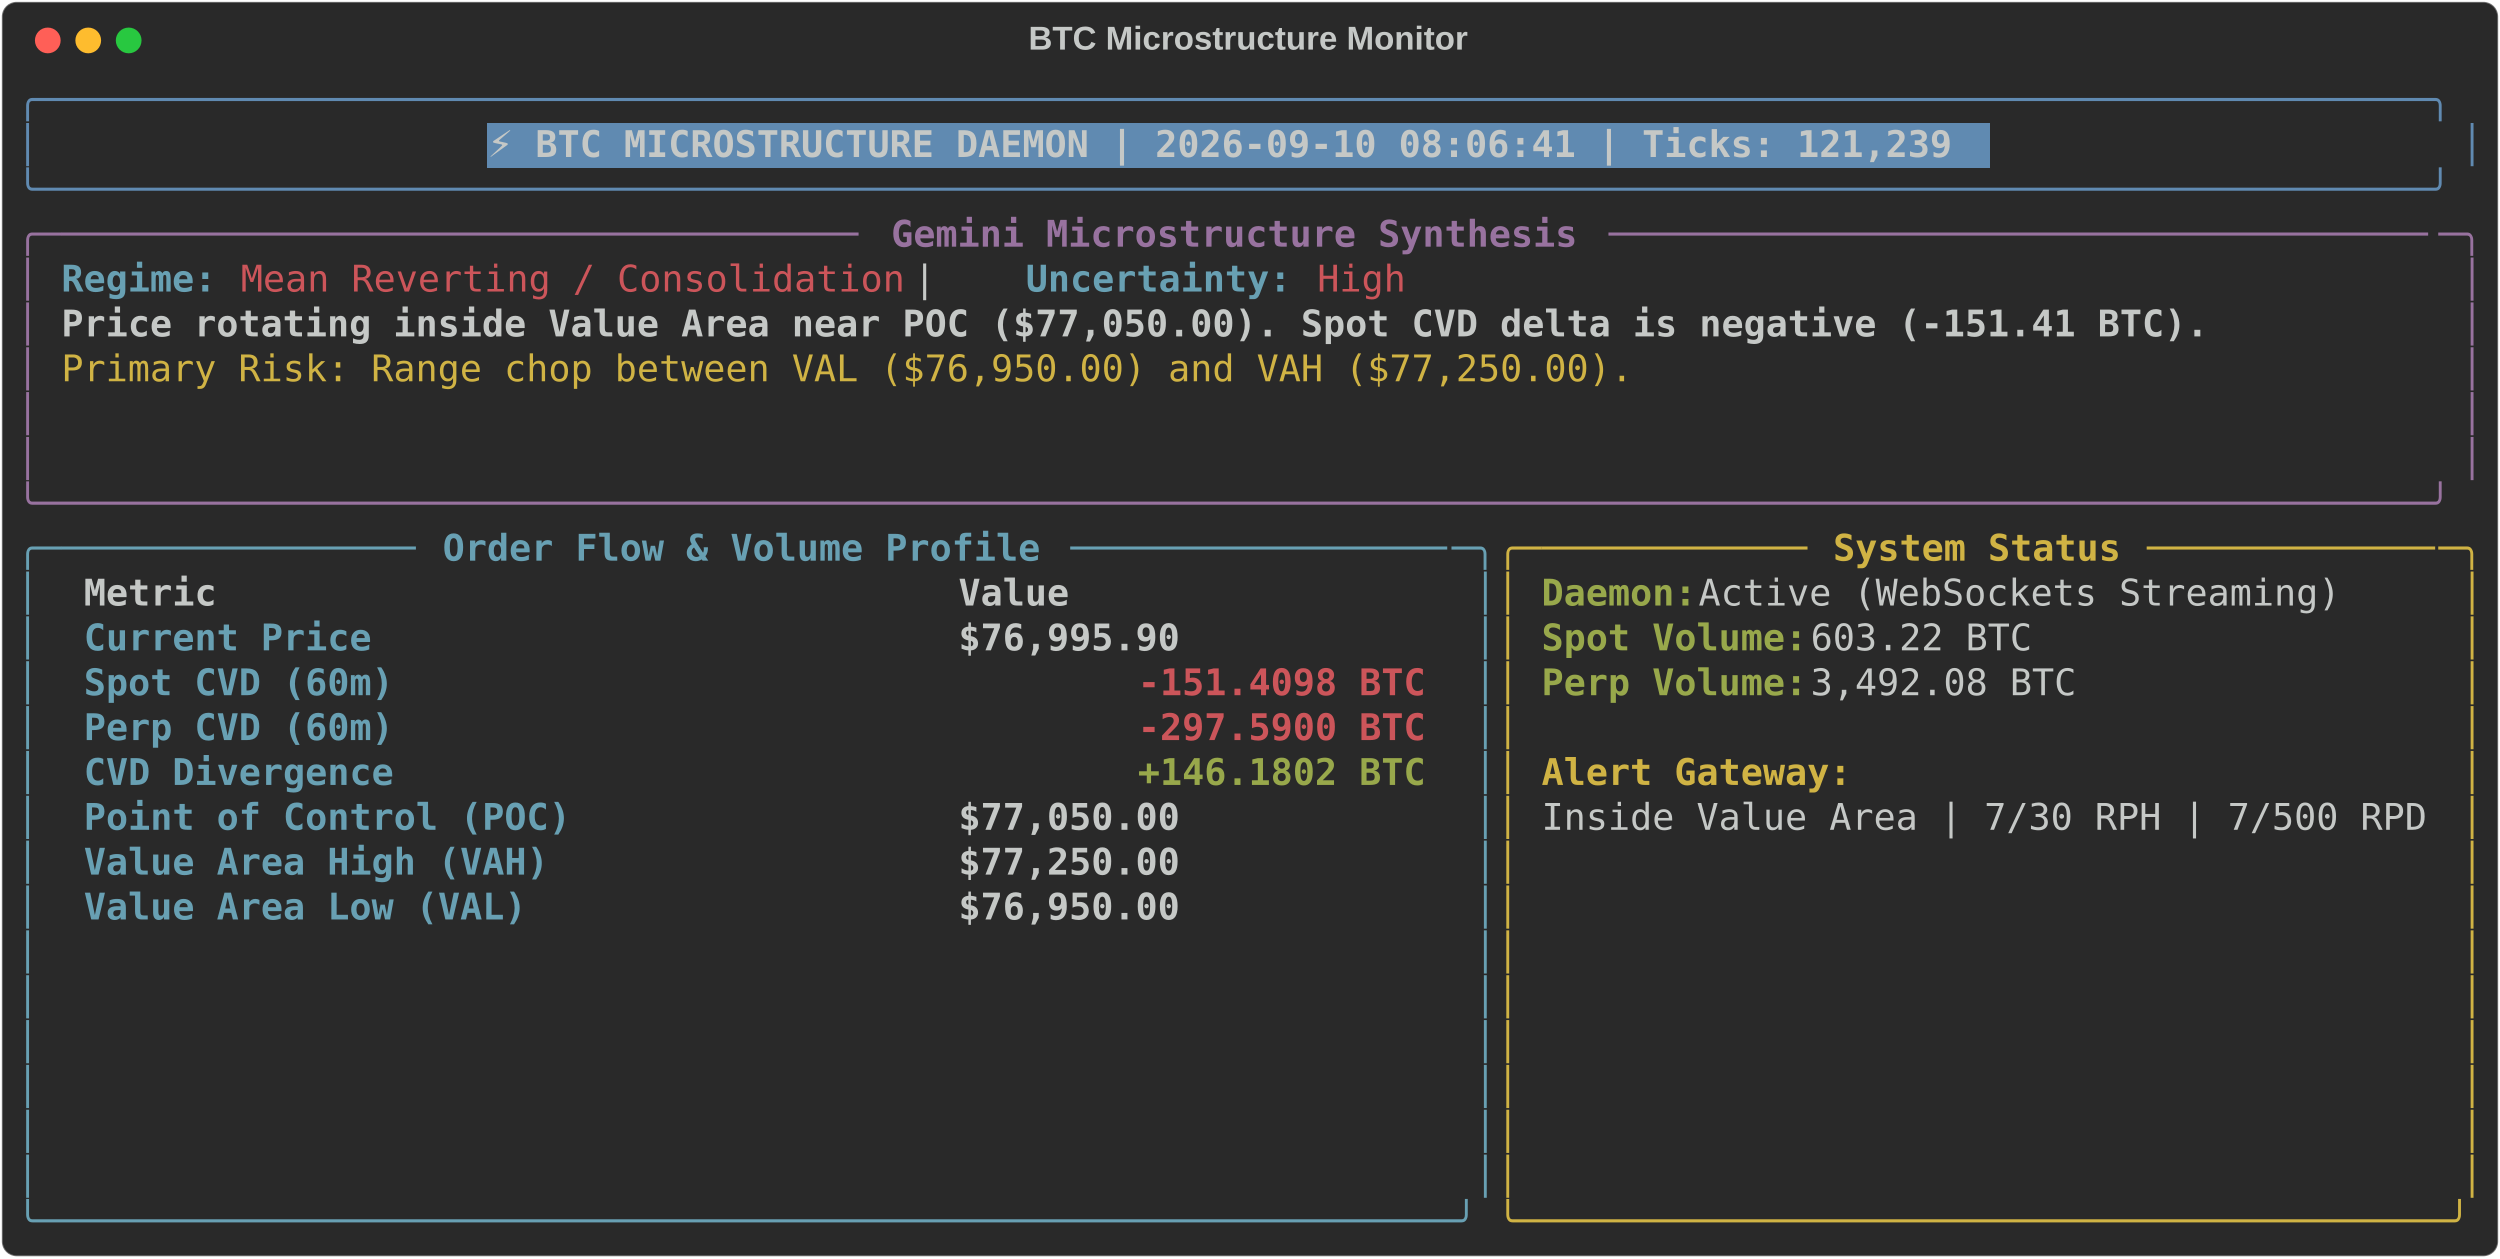
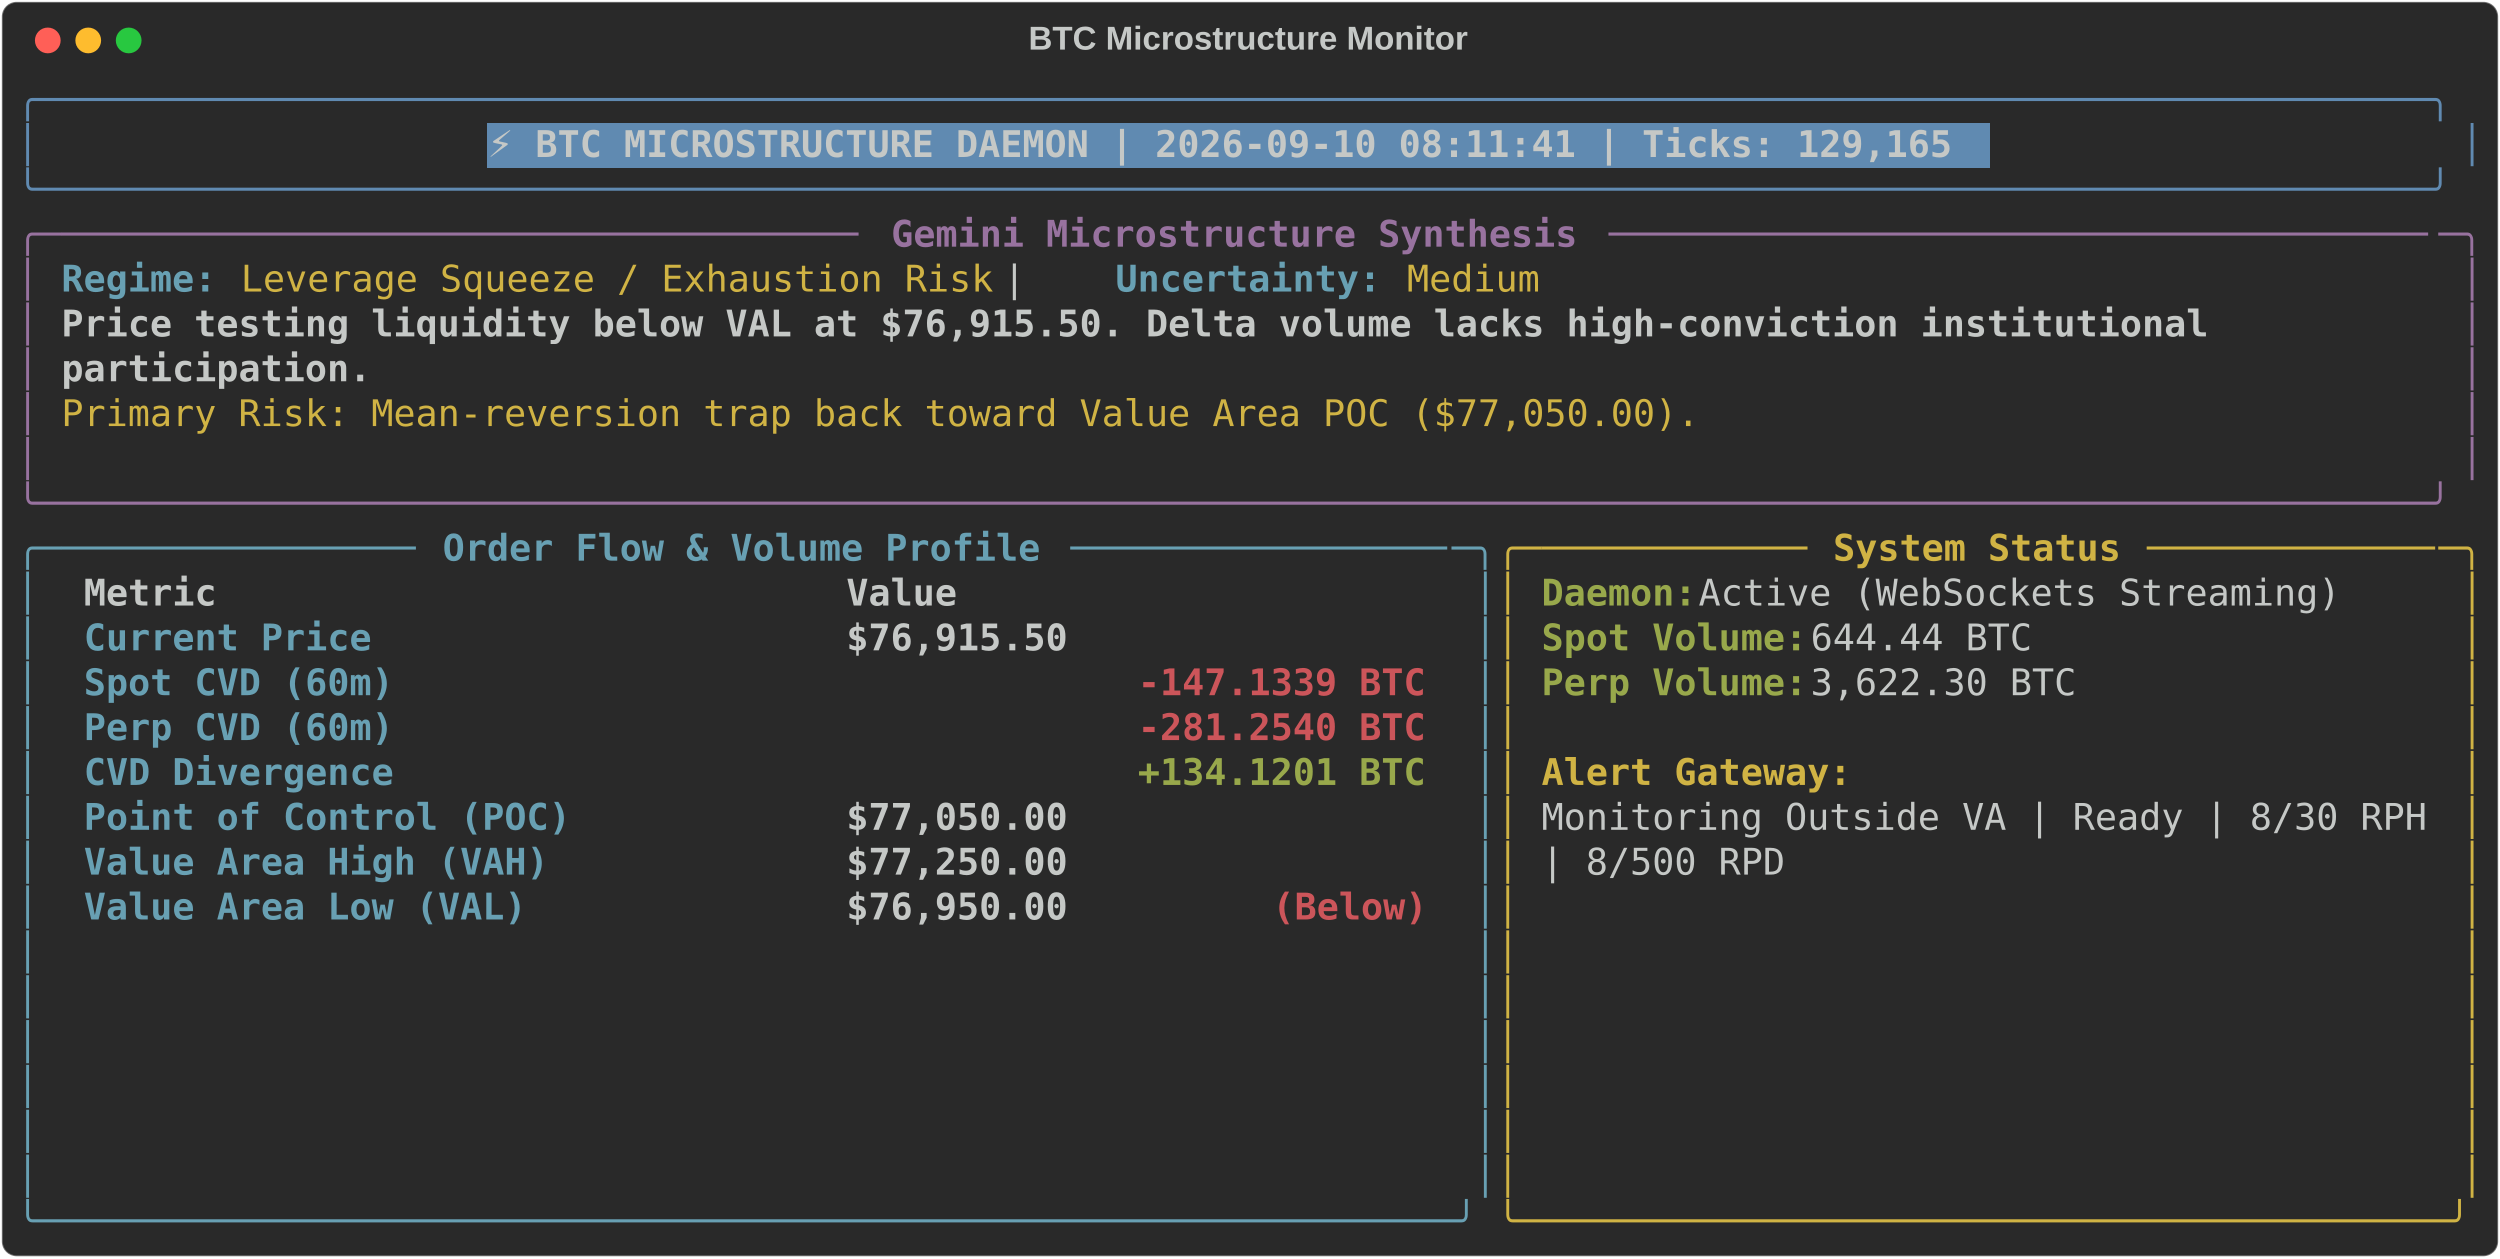
<svg xmlns="http://www.w3.org/2000/svg" class="rich-terminal" viewBox="0 0 1360 684.4">
  <style>

    @font-face {
        font-family: "Fira Code";
        src: local("FiraCode-Regular"),
                url("https://cdnjs.cloudflare.com/ajax/libs/firacode/6.2.0/woff2/FiraCode-Regular.woff2") format("woff2"),
                url("https://cdnjs.cloudflare.com/ajax/libs/firacode/6.2.0/woff/FiraCode-Regular.woff") format("woff");
        font-style: normal;
        font-weight: 400;
    }
    @font-face {
        font-family: "Fira Code";
        src: local("FiraCode-Bold"),
                url("https://cdnjs.cloudflare.com/ajax/libs/firacode/6.2.0/woff2/FiraCode-Bold.woff2") format("woff2"),
                url("https://cdnjs.cloudflare.com/ajax/libs/firacode/6.2.0/woff/FiraCode-Bold.woff") format("woff");
        font-style: bold;
        font-weight: 700;
    }

-     .terminal-1283868426-matrix {
+     .terminal-4212954812-matrix {
        font-family: Fira Code, monospace;
        font-size: 20px;
        line-height: 24.4px;
        font-variant-east-asian: full-width;
    }

-     .terminal-1283868426-title {
+     .terminal-4212954812-title {
        font-size: 18px;
        font-weight: bold;
        font-family: arial;
    }

-     .terminal-1283868426-r1 { fill: #608ab1 }
- .terminal-1283868426-r2 { fill: #c5c8c6 }
- .terminal-1283868426-r3 { fill: #c5c8c6;font-weight: bold }
- .terminal-1283868426-r4 { fill: #98729f }
- .terminal-1283868426-r5 { fill: #98729f;font-weight: bold }
- .terminal-1283868426-r6 { fill: #68a0b3;font-weight: bold }
- .terminal-1283868426-r7 { fill: #cc555a }
- .terminal-1283868426-r8 { fill: #d0b344 }
- .terminal-1283868426-r9 { fill: #68a0b3 }
- .terminal-1283868426-r10 { fill: #d0b344;font-weight: bold }
- .terminal-1283868426-r11 { fill: #98a84b;font-weight: bold }
- .terminal-1283868426-r12 { fill: #cc555a;font-weight: bold }
+     .terminal-4212954812-r1 { fill: #608ab1 }
+ .terminal-4212954812-r2 { fill: #c5c8c6 }
+ .terminal-4212954812-r3 { fill: #c5c8c6;font-weight: bold }
+ .terminal-4212954812-r4 { fill: #98729f }
+ .terminal-4212954812-r5 { fill: #98729f;font-weight: bold }
+ .terminal-4212954812-r6 { fill: #68a0b3;font-weight: bold }
+ .terminal-4212954812-r7 { fill: #d0b344 }
+ .terminal-4212954812-r8 { fill: #68a0b3 }
+ .terminal-4212954812-r9 { fill: #d0b344;font-weight: bold }
+ .terminal-4212954812-r10 { fill: #98a84b;font-weight: bold }
+ .terminal-4212954812-r11 { fill: #cc555a;font-weight: bold }
    </style>
  <defs>
-     <clipPath id="terminal-1283868426-clip-terminal">
+     <clipPath id="terminal-4212954812-clip-terminal">
      <rect x="0" y="0" width="1341.0" height="633.4" />
    </clipPath>
-     <clipPath id="terminal-1283868426-line-0">
+     <clipPath id="terminal-4212954812-line-0">
      <rect x="0" y="1.5" width="1342" height="24.65" />
    </clipPath>
-     <clipPath id="terminal-1283868426-line-1">
+     <clipPath id="terminal-4212954812-line-1">
      <rect x="0" y="25.9" width="1342" height="24.65" />
    </clipPath>
-     <clipPath id="terminal-1283868426-line-2">
+     <clipPath id="terminal-4212954812-line-2">
      <rect x="0" y="50.3" width="1342" height="24.65" />
    </clipPath>
-     <clipPath id="terminal-1283868426-line-3">
+     <clipPath id="terminal-4212954812-line-3">
      <rect x="0" y="74.7" width="1342" height="24.65" />
    </clipPath>
-     <clipPath id="terminal-1283868426-line-4">
+     <clipPath id="terminal-4212954812-line-4">
      <rect x="0" y="99.1" width="1342" height="24.65" />
    </clipPath>
-     <clipPath id="terminal-1283868426-line-5">
+     <clipPath id="terminal-4212954812-line-5">
      <rect x="0" y="123.5" width="1342" height="24.65" />
    </clipPath>
-     <clipPath id="terminal-1283868426-line-6">
+     <clipPath id="terminal-4212954812-line-6">
      <rect x="0" y="147.9" width="1342" height="24.65" />
    </clipPath>
-     <clipPath id="terminal-1283868426-line-7">
+     <clipPath id="terminal-4212954812-line-7">
      <rect x="0" y="172.3" width="1342" height="24.65" />
    </clipPath>
-     <clipPath id="terminal-1283868426-line-8">
+     <clipPath id="terminal-4212954812-line-8">
      <rect x="0" y="196.7" width="1342" height="24.65" />
    </clipPath>
-     <clipPath id="terminal-1283868426-line-9">
+     <clipPath id="terminal-4212954812-line-9">
      <rect x="0" y="221.1" width="1342" height="24.65" />
    </clipPath>
-     <clipPath id="terminal-1283868426-line-10">
+     <clipPath id="terminal-4212954812-line-10">
      <rect x="0" y="245.5" width="1342" height="24.65" />
    </clipPath>
-     <clipPath id="terminal-1283868426-line-11">
+     <clipPath id="terminal-4212954812-line-11">
      <rect x="0" y="269.9" width="1342" height="24.65" />
    </clipPath>
-     <clipPath id="terminal-1283868426-line-12">
+     <clipPath id="terminal-4212954812-line-12">
      <rect x="0" y="294.3" width="1342" height="24.65" />
    </clipPath>
-     <clipPath id="terminal-1283868426-line-13">
+     <clipPath id="terminal-4212954812-line-13">
      <rect x="0" y="318.7" width="1342" height="24.65" />
    </clipPath>
-     <clipPath id="terminal-1283868426-line-14">
+     <clipPath id="terminal-4212954812-line-14">
      <rect x="0" y="343.1" width="1342" height="24.65" />
    </clipPath>
-     <clipPath id="terminal-1283868426-line-15">
+     <clipPath id="terminal-4212954812-line-15">
      <rect x="0" y="367.5" width="1342" height="24.65" />
    </clipPath>
-     <clipPath id="terminal-1283868426-line-16">
+     <clipPath id="terminal-4212954812-line-16">
      <rect x="0" y="391.9" width="1342" height="24.65" />
    </clipPath>
-     <clipPath id="terminal-1283868426-line-17">
+     <clipPath id="terminal-4212954812-line-17">
      <rect x="0" y="416.3" width="1342" height="24.65" />
    </clipPath>
-     <clipPath id="terminal-1283868426-line-18">
+     <clipPath id="terminal-4212954812-line-18">
      <rect x="0" y="440.7" width="1342" height="24.65" />
    </clipPath>
-     <clipPath id="terminal-1283868426-line-19">
+     <clipPath id="terminal-4212954812-line-19">
      <rect x="0" y="465.1" width="1342" height="24.65" />
    </clipPath>
-     <clipPath id="terminal-1283868426-line-20">
+     <clipPath id="terminal-4212954812-line-20">
      <rect x="0" y="489.5" width="1342" height="24.65" />
    </clipPath>
-     <clipPath id="terminal-1283868426-line-21">
+     <clipPath id="terminal-4212954812-line-21">
      <rect x="0" y="513.9" width="1342" height="24.65" />
    </clipPath>
-     <clipPath id="terminal-1283868426-line-22">
+     <clipPath id="terminal-4212954812-line-22">
      <rect x="0" y="538.3" width="1342" height="24.65" />
    </clipPath>
-     <clipPath id="terminal-1283868426-line-23">
+     <clipPath id="terminal-4212954812-line-23">
      <rect x="0" y="562.7" width="1342" height="24.65" />
    </clipPath>
-     <clipPath id="terminal-1283868426-line-24">
+     <clipPath id="terminal-4212954812-line-24">
      <rect x="0" y="587.1" width="1342" height="24.65" />
    </clipPath>
  </defs>
  <rect fill="#292929" stroke="rgba(255,255,255,0.35)" stroke-width="1" x="1" y="1" width="1358" height="682.4" rx="8" />
-   <text class="terminal-1283868426-title" fill="#c5c8c6" text-anchor="middle" x="679" y="27">BTC Microstructure Monitor</text>
+   <text class="terminal-4212954812-title" fill="#c5c8c6" text-anchor="middle" x="679" y="27">BTC Microstructure Monitor</text>
  <g transform="translate(26,22)">
    <circle cx="0" cy="0" r="7" fill="#ff5f57" />
    <circle cx="22" cy="0" r="7" fill="#febc2e" />
    <circle cx="44" cy="0" r="7" fill="#28c840" />
  </g>
-   <g transform="translate(9, 41)" clip-path="url(#terminal-1283868426-clip-terminal)">
+   <g transform="translate(9, 41)" clip-path="url(#terminal-4212954812-clip-terminal)">
    <rect fill="#608ab1" x="256.2" y="25.9" width="817.4" height="24.65" shape-rendering="crispEdges" />
-     <g class="terminal-1283868426-matrix">
-       <text class="terminal-1283868426-r1" x="0" y="20" textLength="1342" clip-path="url(#terminal-1283868426-line-0)">╭────────────────────────────────────────────────────────────────────────────────────────────────────────────╮</text>
-       <text class="terminal-1283868426-r2" x="1342" y="20" textLength="12.2" clip-path="url(#terminal-1283868426-line-0)">
- </text>
-       <text class="terminal-1283868426-r1" x="0" y="44.4" textLength="12.2" clip-path="url(#terminal-1283868426-line-1)">│</text>
-       <text class="terminal-1283868426-r3" x="256.2" y="44.4" textLength="805.2" clip-path="url(#terminal-1283868426-line-1)">⚡ BTC MICROSTRUCTURE DAEMON | 2026-09-10 08:06:41 | Ticks: 121,239</text>
-       <text class="terminal-1283868426-r1" x="1329.8" y="44.4" textLength="12.2" clip-path="url(#terminal-1283868426-line-1)">│</text>
-       <text class="terminal-1283868426-r2" x="1342" y="44.4" textLength="12.2" clip-path="url(#terminal-1283868426-line-1)">
- </text>
-       <text class="terminal-1283868426-r1" x="0" y="68.8" textLength="1342" clip-path="url(#terminal-1283868426-line-2)">╰────────────────────────────────────────────────────────────────────────────────────────────────────────────╯</text>
-       <text class="terminal-1283868426-r2" x="1342" y="68.8" textLength="12.2" clip-path="url(#terminal-1283868426-line-2)">
- </text>
-       <text class="terminal-1283868426-r4" x="0" y="93.2" textLength="24.4" clip-path="url(#terminal-1283868426-line-3)">╭─</text>
-       <text class="terminal-1283868426-r4" x="24.4" y="93.2" textLength="439.2" clip-path="url(#terminal-1283868426-line-3)">────────────────────────────────────</text>
-       <text class="terminal-1283868426-r5" x="475.8" y="93.2" textLength="378.2" clip-path="url(#terminal-1283868426-line-3)">Gemini Microstructure Synthesis</text>
-       <text class="terminal-1283868426-r4" x="866.2" y="93.2" textLength="451.4" clip-path="url(#terminal-1283868426-line-3)">─────────────────────────────────────</text>
-       <text class="terminal-1283868426-r4" x="1317.6" y="93.2" textLength="24.4" clip-path="url(#terminal-1283868426-line-3)">─╮</text>
-       <text class="terminal-1283868426-r2" x="1342" y="93.2" textLength="12.2" clip-path="url(#terminal-1283868426-line-3)">
- </text>
-       <text class="terminal-1283868426-r4" x="0" y="117.6" textLength="12.2" clip-path="url(#terminal-1283868426-line-4)">│</text>
-       <text class="terminal-1283868426-r6" x="24.4" y="117.6" textLength="85.4" clip-path="url(#terminal-1283868426-line-4)">Regime:</text>
-       <text class="terminal-1283868426-r7" x="122" y="117.6" textLength="366" clip-path="url(#terminal-1283868426-line-4)">Mean Reverting / Consolidation</text>
-       <text class="terminal-1283868426-r2" x="488" y="117.6" textLength="61" clip-path="url(#terminal-1283868426-line-4)">  |  </text>
-       <text class="terminal-1283868426-r6" x="549" y="117.6" textLength="146.4" clip-path="url(#terminal-1283868426-line-4)">Uncertainty:</text>
-       <text class="terminal-1283868426-r7" x="707.6" y="117.6" textLength="48.8" clip-path="url(#terminal-1283868426-line-4)">High</text>
-       <text class="terminal-1283868426-r4" x="1329.8" y="117.6" textLength="12.2" clip-path="url(#terminal-1283868426-line-4)">│</text>
-       <text class="terminal-1283868426-r2" x="1342" y="117.6" textLength="12.2" clip-path="url(#terminal-1283868426-line-4)">
- </text>
-       <text class="terminal-1283868426-r4" x="0" y="142" textLength="12.2" clip-path="url(#terminal-1283868426-line-5)">│</text>
-       <text class="terminal-1283868426-r3" x="24.4" y="142" textLength="1183.4" clip-path="url(#terminal-1283868426-line-5)">Price rotating inside Value Area near POC ($77,050.00). Spot CVD delta is negative (-151.41 BTC).</text>
-       <text class="terminal-1283868426-r4" x="1329.8" y="142" textLength="12.2" clip-path="url(#terminal-1283868426-line-5)">│</text>
-       <text class="terminal-1283868426-r2" x="1342" y="142" textLength="12.2" clip-path="url(#terminal-1283868426-line-5)">
- </text>
-       <text class="terminal-1283868426-r4" x="0" y="166.4" textLength="12.2" clip-path="url(#terminal-1283868426-line-6)">│</text>
-       <text class="terminal-1283868426-r8" x="24.4" y="166.4" textLength="866.2" clip-path="url(#terminal-1283868426-line-6)">Primary Risk: Range chop between VAL ($76,950.00) and VAH ($77,250.00).</text>
-       <text class="terminal-1283868426-r4" x="1329.8" y="166.4" textLength="12.2" clip-path="url(#terminal-1283868426-line-6)">│</text>
-       <text class="terminal-1283868426-r2" x="1342" y="166.4" textLength="12.2" clip-path="url(#terminal-1283868426-line-6)">
- </text>
-       <text class="terminal-1283868426-r4" x="0" y="190.8" textLength="12.2" clip-path="url(#terminal-1283868426-line-7)">│</text>
-       <text class="terminal-1283868426-r4" x="1329.8" y="190.8" textLength="12.2" clip-path="url(#terminal-1283868426-line-7)">│</text>
-       <text class="terminal-1283868426-r2" x="1342" y="190.8" textLength="12.2" clip-path="url(#terminal-1283868426-line-7)">
- </text>
-       <text class="terminal-1283868426-r4" x="0" y="215.2" textLength="12.2" clip-path="url(#terminal-1283868426-line-8)">│</text>
-       <text class="terminal-1283868426-r4" x="1329.8" y="215.2" textLength="12.2" clip-path="url(#terminal-1283868426-line-8)">│</text>
-       <text class="terminal-1283868426-r2" x="1342" y="215.2" textLength="12.2" clip-path="url(#terminal-1283868426-line-8)">
- </text>
-       <text class="terminal-1283868426-r4" x="0" y="239.6" textLength="1342" clip-path="url(#terminal-1283868426-line-9)">╰────────────────────────────────────────────────────────────────────────────────────────────────────────────╯</text>
-       <text class="terminal-1283868426-r2" x="1342" y="239.6" textLength="12.2" clip-path="url(#terminal-1283868426-line-9)">
- </text>
-       <text class="terminal-1283868426-r9" x="0" y="264" textLength="24.4" clip-path="url(#terminal-1283868426-line-10)">╭─</text>
-       <text class="terminal-1283868426-r9" x="24.4" y="264" textLength="195.2" clip-path="url(#terminal-1283868426-line-10)">────────────────</text>
-       <text class="terminal-1283868426-r6" x="231.8" y="264" textLength="329.4" clip-path="url(#terminal-1283868426-line-10)">Order Flow &amp; Volume Profile</text>
-       <text class="terminal-1283868426-r9" x="573.4" y="264" textLength="207.4" clip-path="url(#terminal-1283868426-line-10)">─────────────────</text>
-       <text class="terminal-1283868426-r9" x="780.8" y="264" textLength="24.4" clip-path="url(#terminal-1283868426-line-10)">─╮</text>
-       <text class="terminal-1283868426-r8" x="805.2" y="264" textLength="24.4" clip-path="url(#terminal-1283868426-line-10)">╭─</text>
-       <text class="terminal-1283868426-r8" x="829.6" y="264" textLength="146.4" clip-path="url(#terminal-1283868426-line-10)">────────────</text>
-       <text class="terminal-1283868426-r10" x="988.2" y="264" textLength="158.6" clip-path="url(#terminal-1283868426-line-10)">System Status</text>
-       <text class="terminal-1283868426-r8" x="1159" y="264" textLength="158.6" clip-path="url(#terminal-1283868426-line-10)">─────────────</text>
-       <text class="terminal-1283868426-r8" x="1317.6" y="264" textLength="24.4" clip-path="url(#terminal-1283868426-line-10)">─╮</text>
-       <text class="terminal-1283868426-r2" x="1342" y="264" textLength="12.2" clip-path="url(#terminal-1283868426-line-10)">
- </text>
-       <text class="terminal-1283868426-r9" x="0" y="288.4" textLength="12.2" clip-path="url(#terminal-1283868426-line-11)">│</text>
-       <text class="terminal-1283868426-r3" x="36.6" y="288.4" textLength="451.4" clip-path="url(#terminal-1283868426-line-11)">Metric                               </text>
-       <text class="terminal-1283868426-r3" x="512.4" y="288.4" textLength="256.2" clip-path="url(#terminal-1283868426-line-11)">                Value</text>
-       <text class="terminal-1283868426-r9" x="793" y="288.4" textLength="12.2" clip-path="url(#terminal-1283868426-line-11)">│</text>
-       <text class="terminal-1283868426-r8" x="805.2" y="288.4" textLength="12.2" clip-path="url(#terminal-1283868426-line-11)">│</text>
-       <text class="terminal-1283868426-r11" x="829.6" y="288.4" textLength="85.4" clip-path="url(#terminal-1283868426-line-11)">Daemon:</text>
-       <text class="terminal-1283868426-r2" x="915" y="288.4" textLength="366" clip-path="url(#terminal-1283868426-line-11)"> Active (WebSockets Streaming)</text>
-       <text class="terminal-1283868426-r8" x="1329.8" y="288.4" textLength="12.2" clip-path="url(#terminal-1283868426-line-11)">│</text>
-       <text class="terminal-1283868426-r2" x="1342" y="288.4" textLength="12.2" clip-path="url(#terminal-1283868426-line-11)">
- </text>
-       <text class="terminal-1283868426-r9" x="0" y="312.8" textLength="12.2" clip-path="url(#terminal-1283868426-line-12)">│</text>
-       <text class="terminal-1283868426-r6" x="36.6" y="312.8" textLength="451.4" clip-path="url(#terminal-1283868426-line-12)">Current Price                        </text>
-       <text class="terminal-1283868426-r3" x="512.4" y="312.8" textLength="256.2" clip-path="url(#terminal-1283868426-line-12)">           $76,995.90</text>
-       <text class="terminal-1283868426-r9" x="793" y="312.8" textLength="12.2" clip-path="url(#terminal-1283868426-line-12)">│</text>
-       <text class="terminal-1283868426-r8" x="805.2" y="312.8" textLength="12.2" clip-path="url(#terminal-1283868426-line-12)">│</text>
-       <text class="terminal-1283868426-r11" x="829.6" y="312.8" textLength="146.4" clip-path="url(#terminal-1283868426-line-12)">Spot Volume:</text>
-       <text class="terminal-1283868426-r2" x="976" y="312.8" textLength="134.2" clip-path="url(#terminal-1283868426-line-12)"> 603.22 BTC</text>
-       <text class="terminal-1283868426-r8" x="1329.8" y="312.8" textLength="12.2" clip-path="url(#terminal-1283868426-line-12)">│</text>
-       <text class="terminal-1283868426-r2" x="1342" y="312.8" textLength="12.2" clip-path="url(#terminal-1283868426-line-12)">
- </text>
-       <text class="terminal-1283868426-r9" x="0" y="337.2" textLength="12.2" clip-path="url(#terminal-1283868426-line-13)">│</text>
-       <text class="terminal-1283868426-r6" x="36.6" y="337.2" textLength="451.4" clip-path="url(#terminal-1283868426-line-13)">Spot CVD (60m)                       </text>
-       <text class="terminal-1283868426-r12" x="610" y="337.2" textLength="158.6" clip-path="url(#terminal-1283868426-line-13)">-151.4098 BTC</text>
-       <text class="terminal-1283868426-r9" x="793" y="337.2" textLength="12.2" clip-path="url(#terminal-1283868426-line-13)">│</text>
-       <text class="terminal-1283868426-r8" x="805.2" y="337.2" textLength="12.2" clip-path="url(#terminal-1283868426-line-13)">│</text>
-       <text class="terminal-1283868426-r11" x="829.6" y="337.2" textLength="146.4" clip-path="url(#terminal-1283868426-line-13)">Perp Volume:</text>
-       <text class="terminal-1283868426-r2" x="976" y="337.2" textLength="158.6" clip-path="url(#terminal-1283868426-line-13)"> 3,492.08 BTC</text>
-       <text class="terminal-1283868426-r8" x="1329.8" y="337.2" textLength="12.2" clip-path="url(#terminal-1283868426-line-13)">│</text>
-       <text class="terminal-1283868426-r2" x="1342" y="337.2" textLength="12.2" clip-path="url(#terminal-1283868426-line-13)">
- </text>
-       <text class="terminal-1283868426-r9" x="0" y="361.6" textLength="12.2" clip-path="url(#terminal-1283868426-line-14)">│</text>
-       <text class="terminal-1283868426-r6" x="36.6" y="361.6" textLength="451.4" clip-path="url(#terminal-1283868426-line-14)">Perp CVD (60m)                       </text>
-       <text class="terminal-1283868426-r12" x="610" y="361.6" textLength="158.6" clip-path="url(#terminal-1283868426-line-14)">-297.5900 BTC</text>
-       <text class="terminal-1283868426-r9" x="793" y="361.6" textLength="12.2" clip-path="url(#terminal-1283868426-line-14)">│</text>
-       <text class="terminal-1283868426-r8" x="805.2" y="361.6" textLength="12.2" clip-path="url(#terminal-1283868426-line-14)">│</text>
-       <text class="terminal-1283868426-r8" x="1329.8" y="361.6" textLength="12.2" clip-path="url(#terminal-1283868426-line-14)">│</text>
-       <text class="terminal-1283868426-r2" x="1342" y="361.6" textLength="12.2" clip-path="url(#terminal-1283868426-line-14)">
- </text>
-       <text class="terminal-1283868426-r9" x="0" y="386" textLength="12.2" clip-path="url(#terminal-1283868426-line-15)">│</text>
-       <text class="terminal-1283868426-r6" x="36.6" y="386" textLength="451.4" clip-path="url(#terminal-1283868426-line-15)">CVD Divergence                       </text>
-       <text class="terminal-1283868426-r11" x="610" y="386" textLength="158.6" clip-path="url(#terminal-1283868426-line-15)">+146.1802 BTC</text>
-       <text class="terminal-1283868426-r9" x="793" y="386" textLength="12.2" clip-path="url(#terminal-1283868426-line-15)">│</text>
-       <text class="terminal-1283868426-r8" x="805.2" y="386" textLength="12.2" clip-path="url(#terminal-1283868426-line-15)">│</text>
-       <text class="terminal-1283868426-r10" x="829.6" y="386" textLength="170.8" clip-path="url(#terminal-1283868426-line-15)">Alert Gateway:</text>
-       <text class="terminal-1283868426-r8" x="1329.8" y="386" textLength="12.2" clip-path="url(#terminal-1283868426-line-15)">│</text>
-       <text class="terminal-1283868426-r2" x="1342" y="386" textLength="12.2" clip-path="url(#terminal-1283868426-line-15)">
- </text>
-       <text class="terminal-1283868426-r9" x="0" y="410.4" textLength="12.2" clip-path="url(#terminal-1283868426-line-16)">│</text>
-       <text class="terminal-1283868426-r6" x="36.6" y="410.4" textLength="451.4" clip-path="url(#terminal-1283868426-line-16)">Point of Control (POC)               </text>
-       <text class="terminal-1283868426-r3" x="512.4" y="410.4" textLength="256.2" clip-path="url(#terminal-1283868426-line-16)">           $77,050.00</text>
-       <text class="terminal-1283868426-r9" x="793" y="410.4" textLength="12.2" clip-path="url(#terminal-1283868426-line-16)">│</text>
-       <text class="terminal-1283868426-r8" x="805.2" y="410.4" textLength="12.2" clip-path="url(#terminal-1283868426-line-16)">│</text>
-       <text class="terminal-1283868426-r2" x="829.6" y="410.4" textLength="488" clip-path="url(#terminal-1283868426-line-16)">Inside Value Area | 7/30 RPH | 7/500 RPD</text>
-       <text class="terminal-1283868426-r8" x="1329.8" y="410.4" textLength="12.2" clip-path="url(#terminal-1283868426-line-16)">│</text>
-       <text class="terminal-1283868426-r2" x="1342" y="410.4" textLength="12.2" clip-path="url(#terminal-1283868426-line-16)">
- </text>
-       <text class="terminal-1283868426-r9" x="0" y="434.8" textLength="12.2" clip-path="url(#terminal-1283868426-line-17)">│</text>
-       <text class="terminal-1283868426-r6" x="36.6" y="434.8" textLength="451.4" clip-path="url(#terminal-1283868426-line-17)">Value Area High (VAH)                </text>
-       <text class="terminal-1283868426-r3" x="512.4" y="434.8" textLength="256.2" clip-path="url(#terminal-1283868426-line-17)">           $77,250.00</text>
-       <text class="terminal-1283868426-r9" x="793" y="434.8" textLength="12.2" clip-path="url(#terminal-1283868426-line-17)">│</text>
-       <text class="terminal-1283868426-r8" x="805.2" y="434.8" textLength="12.2" clip-path="url(#terminal-1283868426-line-17)">│</text>
-       <text class="terminal-1283868426-r8" x="1329.8" y="434.8" textLength="12.2" clip-path="url(#terminal-1283868426-line-17)">│</text>
-       <text class="terminal-1283868426-r2" x="1342" y="434.8" textLength="12.2" clip-path="url(#terminal-1283868426-line-17)">
- </text>
-       <text class="terminal-1283868426-r9" x="0" y="459.2" textLength="12.2" clip-path="url(#terminal-1283868426-line-18)">│</text>
-       <text class="terminal-1283868426-r6" x="36.6" y="459.2" textLength="451.4" clip-path="url(#terminal-1283868426-line-18)">Value Area Low (VAL)                 </text>
-       <text class="terminal-1283868426-r3" x="512.4" y="459.2" textLength="256.2" clip-path="url(#terminal-1283868426-line-18)">           $76,950.00</text>
-       <text class="terminal-1283868426-r9" x="793" y="459.2" textLength="12.2" clip-path="url(#terminal-1283868426-line-18)">│</text>
-       <text class="terminal-1283868426-r8" x="805.2" y="459.2" textLength="12.2" clip-path="url(#terminal-1283868426-line-18)">│</text>
-       <text class="terminal-1283868426-r8" x="1329.8" y="459.2" textLength="12.2" clip-path="url(#terminal-1283868426-line-18)">│</text>
-       <text class="terminal-1283868426-r2" x="1342" y="459.2" textLength="12.2" clip-path="url(#terminal-1283868426-line-18)">
- </text>
-       <text class="terminal-1283868426-r9" x="0" y="483.6" textLength="12.2" clip-path="url(#terminal-1283868426-line-19)">│</text>
-       <text class="terminal-1283868426-r9" x="793" y="483.6" textLength="12.2" clip-path="url(#terminal-1283868426-line-19)">│</text>
-       <text class="terminal-1283868426-r8" x="805.2" y="483.6" textLength="12.2" clip-path="url(#terminal-1283868426-line-19)">│</text>
-       <text class="terminal-1283868426-r8" x="1329.8" y="483.6" textLength="12.2" clip-path="url(#terminal-1283868426-line-19)">│</text>
-       <text class="terminal-1283868426-r2" x="1342" y="483.6" textLength="12.2" clip-path="url(#terminal-1283868426-line-19)">
- </text>
-       <text class="terminal-1283868426-r9" x="0" y="508" textLength="12.2" clip-path="url(#terminal-1283868426-line-20)">│</text>
-       <text class="terminal-1283868426-r9" x="793" y="508" textLength="12.2" clip-path="url(#terminal-1283868426-line-20)">│</text>
-       <text class="terminal-1283868426-r8" x="805.2" y="508" textLength="12.2" clip-path="url(#terminal-1283868426-line-20)">│</text>
-       <text class="terminal-1283868426-r8" x="1329.8" y="508" textLength="12.2" clip-path="url(#terminal-1283868426-line-20)">│</text>
-       <text class="terminal-1283868426-r2" x="1342" y="508" textLength="12.2" clip-path="url(#terminal-1283868426-line-20)">
- </text>
-       <text class="terminal-1283868426-r9" x="0" y="532.4" textLength="12.2" clip-path="url(#terminal-1283868426-line-21)">│</text>
-       <text class="terminal-1283868426-r9" x="793" y="532.4" textLength="12.2" clip-path="url(#terminal-1283868426-line-21)">│</text>
-       <text class="terminal-1283868426-r8" x="805.2" y="532.4" textLength="12.2" clip-path="url(#terminal-1283868426-line-21)">│</text>
-       <text class="terminal-1283868426-r8" x="1329.8" y="532.4" textLength="12.2" clip-path="url(#terminal-1283868426-line-21)">│</text>
-       <text class="terminal-1283868426-r2" x="1342" y="532.4" textLength="12.2" clip-path="url(#terminal-1283868426-line-21)">
- </text>
-       <text class="terminal-1283868426-r9" x="0" y="556.8" textLength="12.2" clip-path="url(#terminal-1283868426-line-22)">│</text>
-       <text class="terminal-1283868426-r9" x="793" y="556.8" textLength="12.2" clip-path="url(#terminal-1283868426-line-22)">│</text>
-       <text class="terminal-1283868426-r8" x="805.2" y="556.8" textLength="12.2" clip-path="url(#terminal-1283868426-line-22)">│</text>
-       <text class="terminal-1283868426-r8" x="1329.8" y="556.8" textLength="12.2" clip-path="url(#terminal-1283868426-line-22)">│</text>
-       <text class="terminal-1283868426-r2" x="1342" y="556.8" textLength="12.2" clip-path="url(#terminal-1283868426-line-22)">
- </text>
-       <text class="terminal-1283868426-r9" x="0" y="581.2" textLength="12.2" clip-path="url(#terminal-1283868426-line-23)">│</text>
-       <text class="terminal-1283868426-r9" x="793" y="581.2" textLength="12.2" clip-path="url(#terminal-1283868426-line-23)">│</text>
-       <text class="terminal-1283868426-r8" x="805.2" y="581.2" textLength="12.2" clip-path="url(#terminal-1283868426-line-23)">│</text>
-       <text class="terminal-1283868426-r8" x="1329.8" y="581.2" textLength="12.2" clip-path="url(#terminal-1283868426-line-23)">│</text>
-       <text class="terminal-1283868426-r2" x="1342" y="581.2" textLength="12.2" clip-path="url(#terminal-1283868426-line-23)">
- </text>
-       <text class="terminal-1283868426-r9" x="0" y="605.6" textLength="12.2" clip-path="url(#terminal-1283868426-line-24)">│</text>
-       <text class="terminal-1283868426-r9" x="793" y="605.6" textLength="12.2" clip-path="url(#terminal-1283868426-line-24)">│</text>
-       <text class="terminal-1283868426-r8" x="805.2" y="605.6" textLength="12.2" clip-path="url(#terminal-1283868426-line-24)">│</text>
-       <text class="terminal-1283868426-r8" x="1329.8" y="605.6" textLength="12.2" clip-path="url(#terminal-1283868426-line-24)">│</text>
-       <text class="terminal-1283868426-r2" x="1342" y="605.6" textLength="12.2" clip-path="url(#terminal-1283868426-line-24)">
- </text>
-       <text class="terminal-1283868426-r9" x="0" y="630" textLength="805.2" clip-path="url(#terminal-1283868426-line-25)">╰────────────────────────────────────────────────────────────────╯</text>
-       <text class="terminal-1283868426-r8" x="805.2" y="630" textLength="536.8" clip-path="url(#terminal-1283868426-line-25)">╰──────────────────────────────────────────╯</text>
-       <text class="terminal-1283868426-r2" x="1342" y="630" textLength="12.2" clip-path="url(#terminal-1283868426-line-25)">
+     <g class="terminal-4212954812-matrix">
+       <text class="terminal-4212954812-r1" x="0" y="20" textLength="1342" clip-path="url(#terminal-4212954812-line-0)">╭────────────────────────────────────────────────────────────────────────────────────────────────────────────╮</text>
+       <text class="terminal-4212954812-r2" x="1342" y="20" textLength="12.2" clip-path="url(#terminal-4212954812-line-0)">
+ </text>
+       <text class="terminal-4212954812-r1" x="0" y="44.4" textLength="12.2" clip-path="url(#terminal-4212954812-line-1)">│</text>
+       <text class="terminal-4212954812-r3" x="256.2" y="44.4" textLength="805.2" clip-path="url(#terminal-4212954812-line-1)">⚡ BTC MICROSTRUCTURE DAEMON | 2026-09-10 08:11:41 | Ticks: 129,165</text>
+       <text class="terminal-4212954812-r1" x="1329.8" y="44.4" textLength="12.2" clip-path="url(#terminal-4212954812-line-1)">│</text>
+       <text class="terminal-4212954812-r2" x="1342" y="44.4" textLength="12.2" clip-path="url(#terminal-4212954812-line-1)">
+ </text>
+       <text class="terminal-4212954812-r1" x="0" y="68.8" textLength="1342" clip-path="url(#terminal-4212954812-line-2)">╰────────────────────────────────────────────────────────────────────────────────────────────────────────────╯</text>
+       <text class="terminal-4212954812-r2" x="1342" y="68.8" textLength="12.2" clip-path="url(#terminal-4212954812-line-2)">
+ </text>
+       <text class="terminal-4212954812-r4" x="0" y="93.2" textLength="24.4" clip-path="url(#terminal-4212954812-line-3)">╭─</text>
+       <text class="terminal-4212954812-r4" x="24.4" y="93.2" textLength="439.2" clip-path="url(#terminal-4212954812-line-3)">────────────────────────────────────</text>
+       <text class="terminal-4212954812-r5" x="475.8" y="93.2" textLength="378.2" clip-path="url(#terminal-4212954812-line-3)">Gemini Microstructure Synthesis</text>
+       <text class="terminal-4212954812-r4" x="866.2" y="93.2" textLength="451.4" clip-path="url(#terminal-4212954812-line-3)">─────────────────────────────────────</text>
+       <text class="terminal-4212954812-r4" x="1317.6" y="93.2" textLength="24.4" clip-path="url(#terminal-4212954812-line-3)">─╮</text>
+       <text class="terminal-4212954812-r2" x="1342" y="93.2" textLength="12.2" clip-path="url(#terminal-4212954812-line-3)">
+ </text>
+       <text class="terminal-4212954812-r4" x="0" y="117.6" textLength="12.2" clip-path="url(#terminal-4212954812-line-4)">│</text>
+       <text class="terminal-4212954812-r6" x="24.4" y="117.6" textLength="85.4" clip-path="url(#terminal-4212954812-line-4)">Regime:</text>
+       <text class="terminal-4212954812-r7" x="122" y="117.6" textLength="414.8" clip-path="url(#terminal-4212954812-line-4)">Leverage Squeeze / Exhaustion Risk</text>
+       <text class="terminal-4212954812-r2" x="536.8" y="117.6" textLength="61" clip-path="url(#terminal-4212954812-line-4)">  |  </text>
+       <text class="terminal-4212954812-r6" x="597.8" y="117.6" textLength="146.4" clip-path="url(#terminal-4212954812-line-4)">Uncertainty:</text>
+       <text class="terminal-4212954812-r7" x="756.4" y="117.6" textLength="73.2" clip-path="url(#terminal-4212954812-line-4)">Medium</text>
+       <text class="terminal-4212954812-r4" x="1329.8" y="117.6" textLength="12.2" clip-path="url(#terminal-4212954812-line-4)">│</text>
+       <text class="terminal-4212954812-r2" x="1342" y="117.6" textLength="12.2" clip-path="url(#terminal-4212954812-line-4)">
+ </text>
+       <text class="terminal-4212954812-r4" x="0" y="142" textLength="12.2" clip-path="url(#terminal-4212954812-line-5)">│</text>
+       <text class="terminal-4212954812-r3" x="24.4" y="142" textLength="1195.6" clip-path="url(#terminal-4212954812-line-5)">Price testing liquidity below VAL at $76,915.50. Delta volume lacks high-conviction institutional </text>
+       <text class="terminal-4212954812-r4" x="1329.8" y="142" textLength="12.2" clip-path="url(#terminal-4212954812-line-5)">│</text>
+       <text class="terminal-4212954812-r2" x="1342" y="142" textLength="12.2" clip-path="url(#terminal-4212954812-line-5)">
+ </text>
+       <text class="terminal-4212954812-r4" x="0" y="166.4" textLength="12.2" clip-path="url(#terminal-4212954812-line-6)">│</text>
+       <text class="terminal-4212954812-r3" x="24.4" y="166.4" textLength="170.8" clip-path="url(#terminal-4212954812-line-6)">participation.</text>
+       <text class="terminal-4212954812-r4" x="1329.8" y="166.4" textLength="12.2" clip-path="url(#terminal-4212954812-line-6)">│</text>
+       <text class="terminal-4212954812-r2" x="1342" y="166.4" textLength="12.2" clip-path="url(#terminal-4212954812-line-6)">
+ </text>
+       <text class="terminal-4212954812-r4" x="0" y="190.8" textLength="12.2" clip-path="url(#terminal-4212954812-line-7)">│</text>
+       <text class="terminal-4212954812-r7" x="24.4" y="190.8" textLength="902.8" clip-path="url(#terminal-4212954812-line-7)">Primary Risk: Mean-reversion trap back toward Value Area POC ($77,050.00).</text>
+       <text class="terminal-4212954812-r4" x="1329.8" y="190.8" textLength="12.2" clip-path="url(#terminal-4212954812-line-7)">│</text>
+       <text class="terminal-4212954812-r2" x="1342" y="190.8" textLength="12.2" clip-path="url(#terminal-4212954812-line-7)">
+ </text>
+       <text class="terminal-4212954812-r4" x="0" y="215.2" textLength="12.2" clip-path="url(#terminal-4212954812-line-8)">│</text>
+       <text class="terminal-4212954812-r4" x="1329.8" y="215.2" textLength="12.2" clip-path="url(#terminal-4212954812-line-8)">│</text>
+       <text class="terminal-4212954812-r2" x="1342" y="215.2" textLength="12.2" clip-path="url(#terminal-4212954812-line-8)">
+ </text>
+       <text class="terminal-4212954812-r4" x="0" y="239.6" textLength="1342" clip-path="url(#terminal-4212954812-line-9)">╰────────────────────────────────────────────────────────────────────────────────────────────────────────────╯</text>
+       <text class="terminal-4212954812-r2" x="1342" y="239.6" textLength="12.2" clip-path="url(#terminal-4212954812-line-9)">
+ </text>
+       <text class="terminal-4212954812-r8" x="0" y="264" textLength="24.4" clip-path="url(#terminal-4212954812-line-10)">╭─</text>
+       <text class="terminal-4212954812-r8" x="24.4" y="264" textLength="195.2" clip-path="url(#terminal-4212954812-line-10)">────────────────</text>
+       <text class="terminal-4212954812-r6" x="231.8" y="264" textLength="329.4" clip-path="url(#terminal-4212954812-line-10)">Order Flow &amp; Volume Profile</text>
+       <text class="terminal-4212954812-r8" x="573.4" y="264" textLength="207.4" clip-path="url(#terminal-4212954812-line-10)">─────────────────</text>
+       <text class="terminal-4212954812-r8" x="780.8" y="264" textLength="24.4" clip-path="url(#terminal-4212954812-line-10)">─╮</text>
+       <text class="terminal-4212954812-r7" x="805.2" y="264" textLength="24.4" clip-path="url(#terminal-4212954812-line-10)">╭─</text>
+       <text class="terminal-4212954812-r7" x="829.6" y="264" textLength="146.4" clip-path="url(#terminal-4212954812-line-10)">────────────</text>
+       <text class="terminal-4212954812-r9" x="988.2" y="264" textLength="158.6" clip-path="url(#terminal-4212954812-line-10)">System Status</text>
+       <text class="terminal-4212954812-r7" x="1159" y="264" textLength="158.6" clip-path="url(#terminal-4212954812-line-10)">─────────────</text>
+       <text class="terminal-4212954812-r7" x="1317.6" y="264" textLength="24.4" clip-path="url(#terminal-4212954812-line-10)">─╮</text>
+       <text class="terminal-4212954812-r2" x="1342" y="264" textLength="12.2" clip-path="url(#terminal-4212954812-line-10)">
+ </text>
+       <text class="terminal-4212954812-r8" x="0" y="288.4" textLength="12.2" clip-path="url(#terminal-4212954812-line-11)">│</text>
+       <text class="terminal-4212954812-r3" x="36.6" y="288.4" textLength="390.4" clip-path="url(#terminal-4212954812-line-11)">Metric                          </text>
+       <text class="terminal-4212954812-r3" x="451.4" y="288.4" textLength="317.2" clip-path="url(#terminal-4212954812-line-11)">                     Value</text>
+       <text class="terminal-4212954812-r8" x="793" y="288.4" textLength="12.2" clip-path="url(#terminal-4212954812-line-11)">│</text>
+       <text class="terminal-4212954812-r7" x="805.2" y="288.4" textLength="12.2" clip-path="url(#terminal-4212954812-line-11)">│</text>
+       <text class="terminal-4212954812-r10" x="829.6" y="288.4" textLength="85.4" clip-path="url(#terminal-4212954812-line-11)">Daemon:</text>
+       <text class="terminal-4212954812-r2" x="915" y="288.4" textLength="366" clip-path="url(#terminal-4212954812-line-11)"> Active (WebSockets Streaming)</text>
+       <text class="terminal-4212954812-r7" x="1329.8" y="288.4" textLength="12.2" clip-path="url(#terminal-4212954812-line-11)">│</text>
+       <text class="terminal-4212954812-r2" x="1342" y="288.4" textLength="12.2" clip-path="url(#terminal-4212954812-line-11)">
+ </text>
+       <text class="terminal-4212954812-r8" x="0" y="312.8" textLength="12.2" clip-path="url(#terminal-4212954812-line-12)">│</text>
+       <text class="terminal-4212954812-r6" x="36.6" y="312.8" textLength="390.4" clip-path="url(#terminal-4212954812-line-12)">Current Price                   </text>
+       <text class="terminal-4212954812-r3" x="451.4" y="312.8" textLength="317.2" clip-path="url(#terminal-4212954812-line-12)">                $76,915.50</text>
+       <text class="terminal-4212954812-r8" x="793" y="312.8" textLength="12.2" clip-path="url(#terminal-4212954812-line-12)">│</text>
+       <text class="terminal-4212954812-r7" x="805.2" y="312.8" textLength="12.2" clip-path="url(#terminal-4212954812-line-12)">│</text>
+       <text class="terminal-4212954812-r10" x="829.6" y="312.8" textLength="146.4" clip-path="url(#terminal-4212954812-line-12)">Spot Volume:</text>
+       <text class="terminal-4212954812-r2" x="976" y="312.8" textLength="134.2" clip-path="url(#terminal-4212954812-line-12)"> 644.44 BTC</text>
+       <text class="terminal-4212954812-r7" x="1329.8" y="312.8" textLength="12.2" clip-path="url(#terminal-4212954812-line-12)">│</text>
+       <text class="terminal-4212954812-r2" x="1342" y="312.8" textLength="12.2" clip-path="url(#terminal-4212954812-line-12)">
+ </text>
+       <text class="terminal-4212954812-r8" x="0" y="337.2" textLength="12.2" clip-path="url(#terminal-4212954812-line-13)">│</text>
+       <text class="terminal-4212954812-r6" x="36.6" y="337.2" textLength="390.4" clip-path="url(#terminal-4212954812-line-13)">Spot CVD (60m)                  </text>
+       <text class="terminal-4212954812-r11" x="610" y="337.2" textLength="158.6" clip-path="url(#terminal-4212954812-line-13)">-147.1339 BTC</text>
+       <text class="terminal-4212954812-r8" x="793" y="337.2" textLength="12.2" clip-path="url(#terminal-4212954812-line-13)">│</text>
+       <text class="terminal-4212954812-r7" x="805.2" y="337.2" textLength="12.2" clip-path="url(#terminal-4212954812-line-13)">│</text>
+       <text class="terminal-4212954812-r10" x="829.6" y="337.2" textLength="146.4" clip-path="url(#terminal-4212954812-line-13)">Perp Volume:</text>
+       <text class="terminal-4212954812-r2" x="976" y="337.2" textLength="158.6" clip-path="url(#terminal-4212954812-line-13)"> 3,622.30 BTC</text>
+       <text class="terminal-4212954812-r7" x="1329.8" y="337.2" textLength="12.2" clip-path="url(#terminal-4212954812-line-13)">│</text>
+       <text class="terminal-4212954812-r2" x="1342" y="337.2" textLength="12.2" clip-path="url(#terminal-4212954812-line-13)">
+ </text>
+       <text class="terminal-4212954812-r8" x="0" y="361.6" textLength="12.2" clip-path="url(#terminal-4212954812-line-14)">│</text>
+       <text class="terminal-4212954812-r6" x="36.6" y="361.6" textLength="390.4" clip-path="url(#terminal-4212954812-line-14)">Perp CVD (60m)                  </text>
+       <text class="terminal-4212954812-r11" x="610" y="361.6" textLength="158.6" clip-path="url(#terminal-4212954812-line-14)">-281.2540 BTC</text>
+       <text class="terminal-4212954812-r8" x="793" y="361.6" textLength="12.2" clip-path="url(#terminal-4212954812-line-14)">│</text>
+       <text class="terminal-4212954812-r7" x="805.2" y="361.6" textLength="12.2" clip-path="url(#terminal-4212954812-line-14)">│</text>
+       <text class="terminal-4212954812-r7" x="1329.8" y="361.6" textLength="12.2" clip-path="url(#terminal-4212954812-line-14)">│</text>
+       <text class="terminal-4212954812-r2" x="1342" y="361.6" textLength="12.2" clip-path="url(#terminal-4212954812-line-14)">
+ </text>
+       <text class="terminal-4212954812-r8" x="0" y="386" textLength="12.2" clip-path="url(#terminal-4212954812-line-15)">│</text>
+       <text class="terminal-4212954812-r6" x="36.6" y="386" textLength="390.4" clip-path="url(#terminal-4212954812-line-15)">CVD Divergence                  </text>
+       <text class="terminal-4212954812-r10" x="610" y="386" textLength="158.6" clip-path="url(#terminal-4212954812-line-15)">+134.1201 BTC</text>
+       <text class="terminal-4212954812-r8" x="793" y="386" textLength="12.2" clip-path="url(#terminal-4212954812-line-15)">│</text>
+       <text class="terminal-4212954812-r7" x="805.2" y="386" textLength="12.2" clip-path="url(#terminal-4212954812-line-15)">│</text>
+       <text class="terminal-4212954812-r9" x="829.6" y="386" textLength="170.8" clip-path="url(#terminal-4212954812-line-15)">Alert Gateway:</text>
+       <text class="terminal-4212954812-r7" x="1329.8" y="386" textLength="12.2" clip-path="url(#terminal-4212954812-line-15)">│</text>
+       <text class="terminal-4212954812-r2" x="1342" y="386" textLength="12.2" clip-path="url(#terminal-4212954812-line-15)">
+ </text>
+       <text class="terminal-4212954812-r8" x="0" y="410.4" textLength="12.2" clip-path="url(#terminal-4212954812-line-16)">│</text>
+       <text class="terminal-4212954812-r6" x="36.6" y="410.4" textLength="390.4" clip-path="url(#terminal-4212954812-line-16)">Point of Control (POC)          </text>
+       <text class="terminal-4212954812-r3" x="451.4" y="410.4" textLength="317.2" clip-path="url(#terminal-4212954812-line-16)">                $77,050.00</text>
+       <text class="terminal-4212954812-r8" x="793" y="410.4" textLength="12.2" clip-path="url(#terminal-4212954812-line-16)">│</text>
+       <text class="terminal-4212954812-r7" x="805.2" y="410.4" textLength="12.2" clip-path="url(#terminal-4212954812-line-16)">│</text>
+       <text class="terminal-4212954812-r2" x="829.6" y="410.4" textLength="488" clip-path="url(#terminal-4212954812-line-16)">Monitoring Outside VA | Ready | 8/30 RPH</text>
+       <text class="terminal-4212954812-r7" x="1329.8" y="410.4" textLength="12.2" clip-path="url(#terminal-4212954812-line-16)">│</text>
+       <text class="terminal-4212954812-r2" x="1342" y="410.4" textLength="12.2" clip-path="url(#terminal-4212954812-line-16)">
+ </text>
+       <text class="terminal-4212954812-r8" x="0" y="434.8" textLength="12.2" clip-path="url(#terminal-4212954812-line-17)">│</text>
+       <text class="terminal-4212954812-r6" x="36.6" y="434.8" textLength="390.4" clip-path="url(#terminal-4212954812-line-17)">Value Area High (VAH)           </text>
+       <text class="terminal-4212954812-r3" x="451.4" y="434.8" textLength="317.2" clip-path="url(#terminal-4212954812-line-17)">                $77,250.00</text>
+       <text class="terminal-4212954812-r8" x="793" y="434.8" textLength="12.2" clip-path="url(#terminal-4212954812-line-17)">│</text>
+       <text class="terminal-4212954812-r7" x="805.2" y="434.8" textLength="12.2" clip-path="url(#terminal-4212954812-line-17)">│</text>
+       <text class="terminal-4212954812-r2" x="829.6" y="434.8" textLength="134.2" clip-path="url(#terminal-4212954812-line-17)">| 8/500 RPD</text>
+       <text class="terminal-4212954812-r7" x="1329.8" y="434.8" textLength="12.2" clip-path="url(#terminal-4212954812-line-17)">│</text>
+       <text class="terminal-4212954812-r2" x="1342" y="434.8" textLength="12.2" clip-path="url(#terminal-4212954812-line-17)">
+ </text>
+       <text class="terminal-4212954812-r8" x="0" y="459.2" textLength="12.2" clip-path="url(#terminal-4212954812-line-18)">│</text>
+       <text class="terminal-4212954812-r6" x="36.6" y="459.2" textLength="390.4" clip-path="url(#terminal-4212954812-line-18)">Value Area Low (VAL)            </text>
+       <text class="terminal-4212954812-r3" x="451.4" y="459.2" textLength="231.8" clip-path="url(#terminal-4212954812-line-18)">        $76,950.00 </text>
+       <text class="terminal-4212954812-r11" x="683.2" y="459.2" textLength="85.4" clip-path="url(#terminal-4212954812-line-18)">(Below)</text>
+       <text class="terminal-4212954812-r8" x="793" y="459.2" textLength="12.2" clip-path="url(#terminal-4212954812-line-18)">│</text>
+       <text class="terminal-4212954812-r7" x="805.2" y="459.2" textLength="12.2" clip-path="url(#terminal-4212954812-line-18)">│</text>
+       <text class="terminal-4212954812-r7" x="1329.8" y="459.2" textLength="12.2" clip-path="url(#terminal-4212954812-line-18)">│</text>
+       <text class="terminal-4212954812-r2" x="1342" y="459.2" textLength="12.2" clip-path="url(#terminal-4212954812-line-18)">
+ </text>
+       <text class="terminal-4212954812-r8" x="0" y="483.6" textLength="12.2" clip-path="url(#terminal-4212954812-line-19)">│</text>
+       <text class="terminal-4212954812-r8" x="793" y="483.6" textLength="12.2" clip-path="url(#terminal-4212954812-line-19)">│</text>
+       <text class="terminal-4212954812-r7" x="805.2" y="483.6" textLength="12.2" clip-path="url(#terminal-4212954812-line-19)">│</text>
+       <text class="terminal-4212954812-r7" x="1329.8" y="483.6" textLength="12.2" clip-path="url(#terminal-4212954812-line-19)">│</text>
+       <text class="terminal-4212954812-r2" x="1342" y="483.6" textLength="12.2" clip-path="url(#terminal-4212954812-line-19)">
+ </text>
+       <text class="terminal-4212954812-r8" x="0" y="508" textLength="12.2" clip-path="url(#terminal-4212954812-line-20)">│</text>
+       <text class="terminal-4212954812-r8" x="793" y="508" textLength="12.2" clip-path="url(#terminal-4212954812-line-20)">│</text>
+       <text class="terminal-4212954812-r7" x="805.2" y="508" textLength="12.2" clip-path="url(#terminal-4212954812-line-20)">│</text>
+       <text class="terminal-4212954812-r7" x="1329.8" y="508" textLength="12.2" clip-path="url(#terminal-4212954812-line-20)">│</text>
+       <text class="terminal-4212954812-r2" x="1342" y="508" textLength="12.2" clip-path="url(#terminal-4212954812-line-20)">
+ </text>
+       <text class="terminal-4212954812-r8" x="0" y="532.4" textLength="12.2" clip-path="url(#terminal-4212954812-line-21)">│</text>
+       <text class="terminal-4212954812-r8" x="793" y="532.4" textLength="12.2" clip-path="url(#terminal-4212954812-line-21)">│</text>
+       <text class="terminal-4212954812-r7" x="805.2" y="532.4" textLength="12.2" clip-path="url(#terminal-4212954812-line-21)">│</text>
+       <text class="terminal-4212954812-r7" x="1329.8" y="532.4" textLength="12.2" clip-path="url(#terminal-4212954812-line-21)">│</text>
+       <text class="terminal-4212954812-r2" x="1342" y="532.4" textLength="12.2" clip-path="url(#terminal-4212954812-line-21)">
+ </text>
+       <text class="terminal-4212954812-r8" x="0" y="556.8" textLength="12.2" clip-path="url(#terminal-4212954812-line-22)">│</text>
+       <text class="terminal-4212954812-r8" x="793" y="556.8" textLength="12.2" clip-path="url(#terminal-4212954812-line-22)">│</text>
+       <text class="terminal-4212954812-r7" x="805.2" y="556.8" textLength="12.2" clip-path="url(#terminal-4212954812-line-22)">│</text>
+       <text class="terminal-4212954812-r7" x="1329.8" y="556.8" textLength="12.2" clip-path="url(#terminal-4212954812-line-22)">│</text>
+       <text class="terminal-4212954812-r2" x="1342" y="556.8" textLength="12.2" clip-path="url(#terminal-4212954812-line-22)">
+ </text>
+       <text class="terminal-4212954812-r8" x="0" y="581.2" textLength="12.2" clip-path="url(#terminal-4212954812-line-23)">│</text>
+       <text class="terminal-4212954812-r8" x="793" y="581.2" textLength="12.2" clip-path="url(#terminal-4212954812-line-23)">│</text>
+       <text class="terminal-4212954812-r7" x="805.2" y="581.2" textLength="12.2" clip-path="url(#terminal-4212954812-line-23)">│</text>
+       <text class="terminal-4212954812-r7" x="1329.8" y="581.2" textLength="12.2" clip-path="url(#terminal-4212954812-line-23)">│</text>
+       <text class="terminal-4212954812-r2" x="1342" y="581.2" textLength="12.2" clip-path="url(#terminal-4212954812-line-23)">
+ </text>
+       <text class="terminal-4212954812-r8" x="0" y="605.6" textLength="12.2" clip-path="url(#terminal-4212954812-line-24)">│</text>
+       <text class="terminal-4212954812-r8" x="793" y="605.6" textLength="12.2" clip-path="url(#terminal-4212954812-line-24)">│</text>
+       <text class="terminal-4212954812-r7" x="805.2" y="605.6" textLength="12.2" clip-path="url(#terminal-4212954812-line-24)">│</text>
+       <text class="terminal-4212954812-r7" x="1329.8" y="605.6" textLength="12.2" clip-path="url(#terminal-4212954812-line-24)">│</text>
+       <text class="terminal-4212954812-r2" x="1342" y="605.6" textLength="12.2" clip-path="url(#terminal-4212954812-line-24)">
+ </text>
+       <text class="terminal-4212954812-r8" x="0" y="630" textLength="805.2" clip-path="url(#terminal-4212954812-line-25)">╰────────────────────────────────────────────────────────────────╯</text>
+       <text class="terminal-4212954812-r7" x="805.2" y="630" textLength="536.8" clip-path="url(#terminal-4212954812-line-25)">╰──────────────────────────────────────────╯</text>
+       <text class="terminal-4212954812-r2" x="1342" y="630" textLength="12.2" clip-path="url(#terminal-4212954812-line-25)">
</text>
    </g>
  </g>
</svg>
